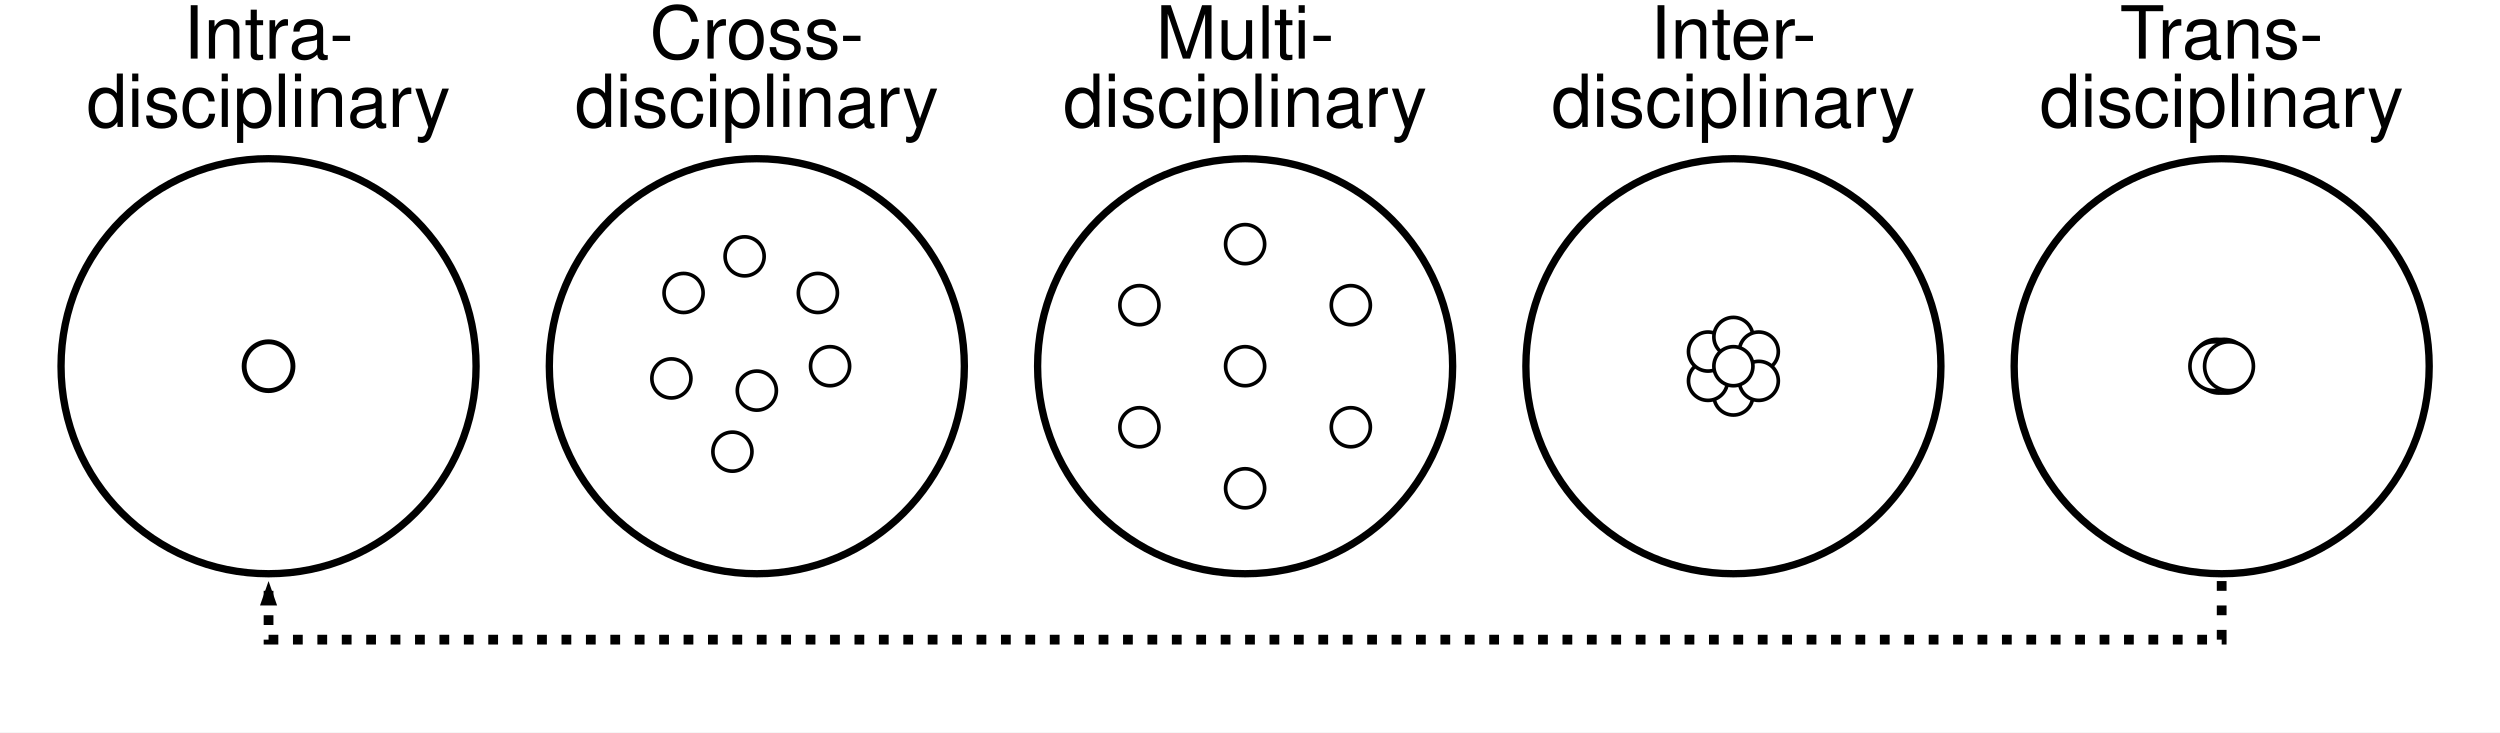
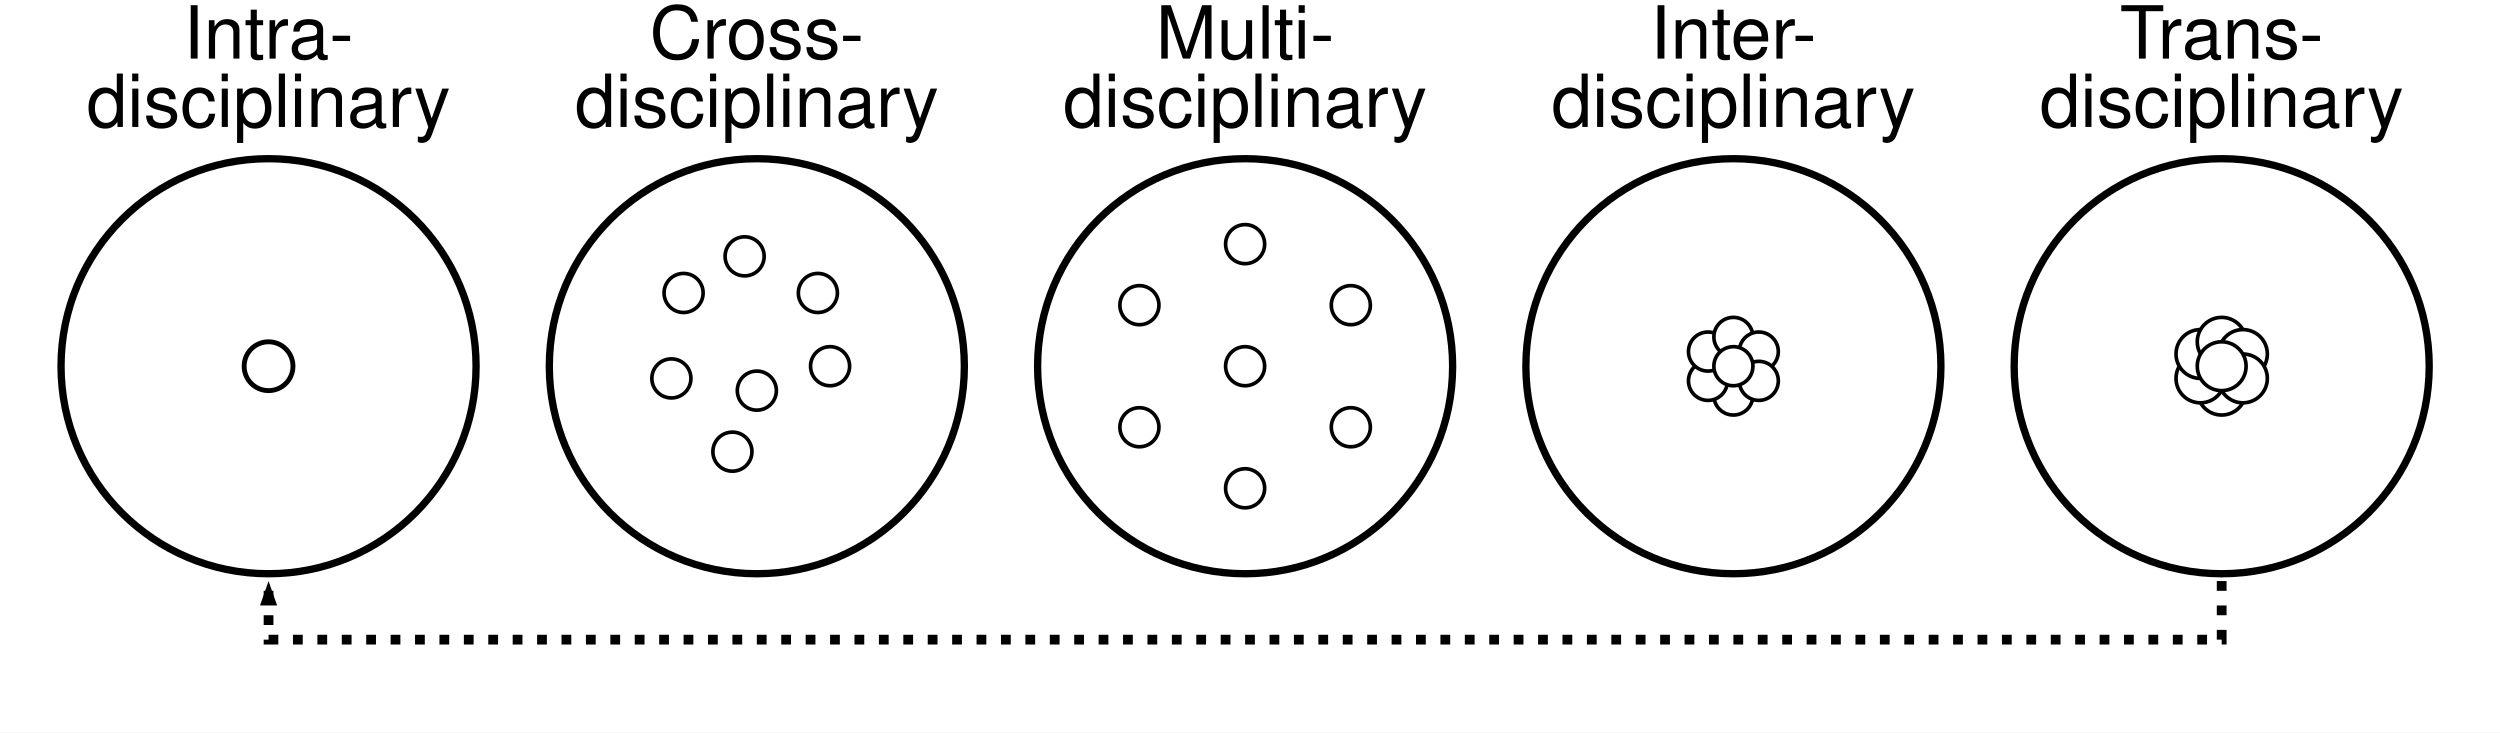
<svg xmlns="http://www.w3.org/2000/svg" width="1024" height="300" viewBox="0 0 1024 300">
  <defs>
    <marker id="arrowhead" markerWidth="10" markerHeight="7" refX="10" refY="3.5" orient="auto" markerUnits="userSpaceOnUse">
      <polygon points="0 0, 10 3.5, 0 7" fill="black" />
    </marker>
    <style>
      text {
        font-family: "Helvetica, Arial, sans-serif";
        fill: #000;
      }
    </style>
  </defs>
  <rect x="0" y="0" width="1024" height="300" fill="white" />
  <circle cx="110" cy="150" r="85" fill="white" stroke="black" stroke-width="3" />
  <circle cx="110" cy="150" r="10" fill="white" stroke="black" stroke-width="2" />
  <text x="110" y="24" text-anchor="middle" font-size="30">Intra-</text>
  <text x="110" y="52" text-anchor="middle" font-size="30">disciplinary</text>
  <circle cx="310" cy="150" r="85" fill="white" stroke="black" stroke-width="3" />
  <circle cx="280" cy="120" r="8" fill="white" stroke="black" stroke-width="1.5" />
  <circle cx="305" cy="105" r="8" fill="white" stroke="black" stroke-width="1.5" />
  <circle cx="335" cy="120" r="8" fill="white" stroke="black" stroke-width="1.5" />
  <circle cx="275" cy="155" r="8" fill="white" stroke="black" stroke-width="1.5" />
  <circle cx="310" cy="160" r="8" fill="white" stroke="black" stroke-width="1.5" />
  <circle cx="340" cy="150" r="8" fill="white" stroke="black" stroke-width="1.5" />
  <circle cx="300" cy="185" r="8" fill="white" stroke="black" stroke-width="1.5" />
  <text x="310" y="24" text-anchor="middle" font-size="30">Cross-</text>
  <text x="310" y="52" text-anchor="middle" font-size="30">disciplinary</text>
  <circle cx="510" cy="150" r="85" fill="white" stroke="black" stroke-width="3" />
  <circle cx="510" cy="200" r="8" fill="white" stroke="black" stroke-width="1.5" />
  <circle cx="466.7" cy="175" r="8" fill="white" stroke="black" stroke-width="1.5" />
  <circle cx="466.7" cy="125" r="8" fill="white" stroke="black" stroke-width="1.5" />
  <circle cx="510" cy="100" r="8" fill="white" stroke="black" stroke-width="1.5" />
  <circle cx="553.3" cy="125" r="8" fill="white" stroke="black" stroke-width="1.5" />
  <circle cx="553.3" cy="175" r="8" fill="white" stroke="black" stroke-width="1.5" />
  <circle cx="510" cy="150" r="8" fill="white" stroke="black" stroke-width="1.5" />
  <text x="510" y="24" text-anchor="middle" font-size="30">Multi-</text>
  <text x="510" y="52" text-anchor="middle" font-size="30">disciplinary</text>
  <circle cx="710" cy="150" r="85" fill="white" stroke="black" stroke-width="3" />
  <circle cx="710" cy="162" r="8" fill="white" stroke="black" stroke-width="1.5" />
  <circle cx="699.6" cy="156" r="8" fill="white" stroke="black" stroke-width="1.5" />
  <circle cx="699.6" cy="144" r="8" fill="white" stroke="black" stroke-width="1.5" />
  <circle cx="710" cy="138" r="8" fill="white" stroke="black" stroke-width="1.5" />
  <circle cx="720.4" cy="144" r="8" fill="white" stroke="black" stroke-width="1.5" />
  <circle cx="720.4" cy="156" r="8" fill="white" stroke="black" stroke-width="1.5" />
  <circle cx="710" cy="150" r="8" fill="white" stroke="black" stroke-width="1.5" />
  <text x="710" y="24" text-anchor="middle" font-size="30">Inter-</text>
  <text x="710" y="52" text-anchor="middle" font-size="30">disciplinary</text>
  <circle cx="910" cy="150" r="85" fill="white" stroke="black" stroke-width="3" />
+   <circle cx="910" cy="160" r="10" fill="white" stroke="black" stroke-width="1.5" />
+   <circle cx="901.3" cy="155" r="10" fill="white" stroke="black" stroke-width="1.5" />
+   <circle cx="901.3" cy="145" r="10" fill="white" stroke="black" stroke-width="1.5" />
+   <circle cx="910" cy="140" r="10" fill="white" stroke="black" stroke-width="1.5" />
+   <circle cx="918.7" cy="145" r="10" fill="white" stroke="black" stroke-width="1.5" />
+   <circle cx="918.7" cy="155" r="10" fill="white" stroke="black" stroke-width="1.5" />
  <circle cx="910" cy="150" r="10" fill="white" stroke="black" stroke-width="1.5" />
-   <circle cx="908" cy="149" r="10" fill="white" stroke="black" stroke-width="1.5" />
-   <circle cx="912" cy="151" r="10" fill="white" stroke="black" stroke-width="1.5" />
-   <circle cx="909" cy="151" r="10" fill="white" stroke="black" stroke-width="1.5" />
-   <circle cx="911" cy="149" r="10" fill="white" stroke="black" stroke-width="1.5" />
-   <circle cx="907" cy="150" r="10" fill="white" stroke="black" stroke-width="1.5" />
-   <circle cx="913" cy="150" r="10" fill="white" stroke="black" stroke-width="1.5" />
  <text x="910" y="24" text-anchor="middle" font-size="30">Trans-</text>
  <text x="910" y="52" text-anchor="middle" font-size="30">disciplinary</text>
  <path d="       M 910 238       L 910 262       L 110 262       L 110 238" fill="none" stroke="black" stroke-width="4" stroke-dasharray="4,6" marker-end="url(#arrowhead)" />
</svg>
